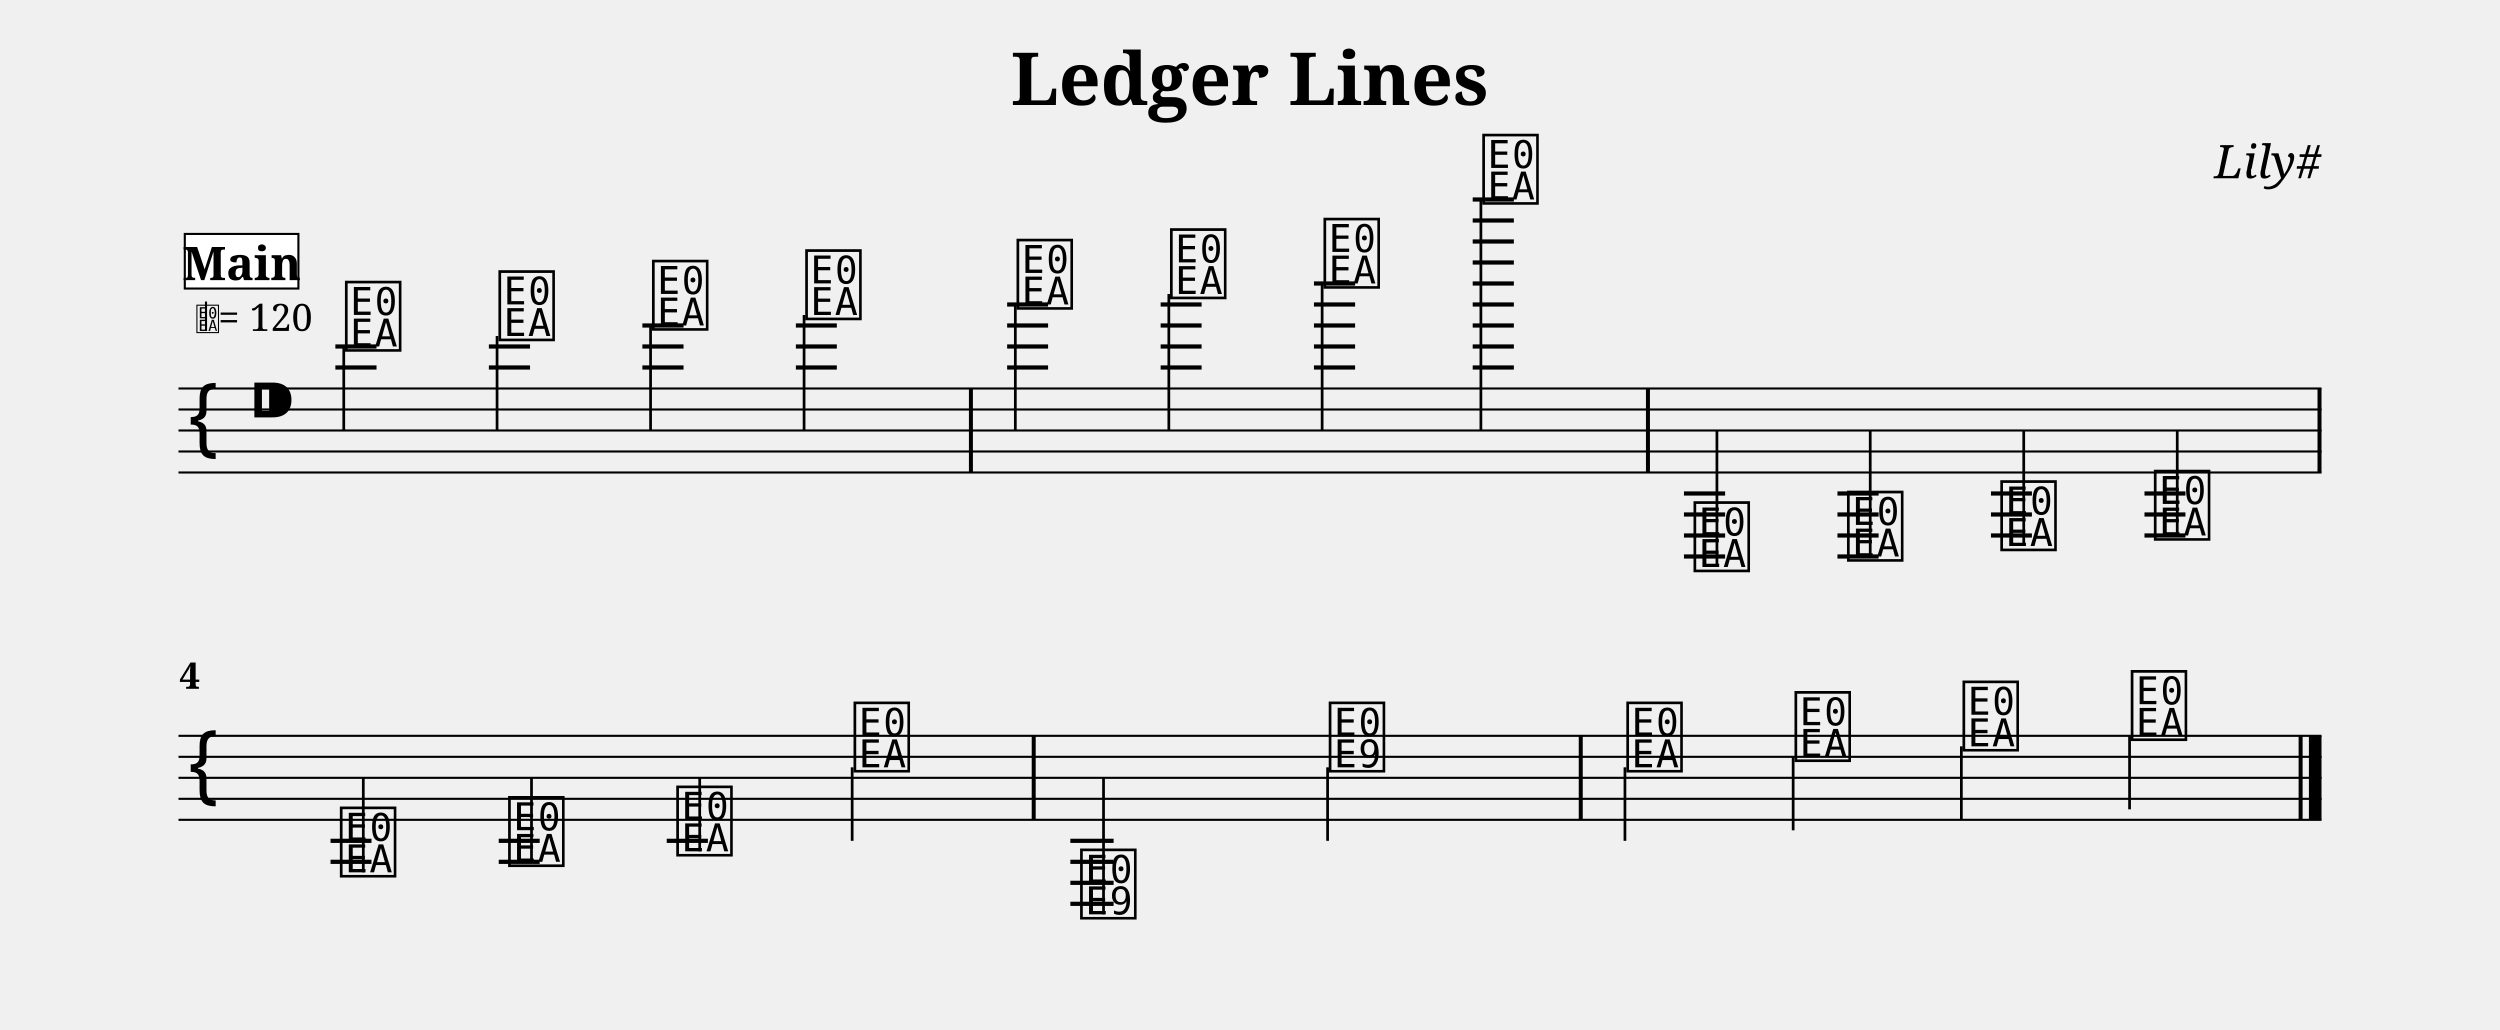
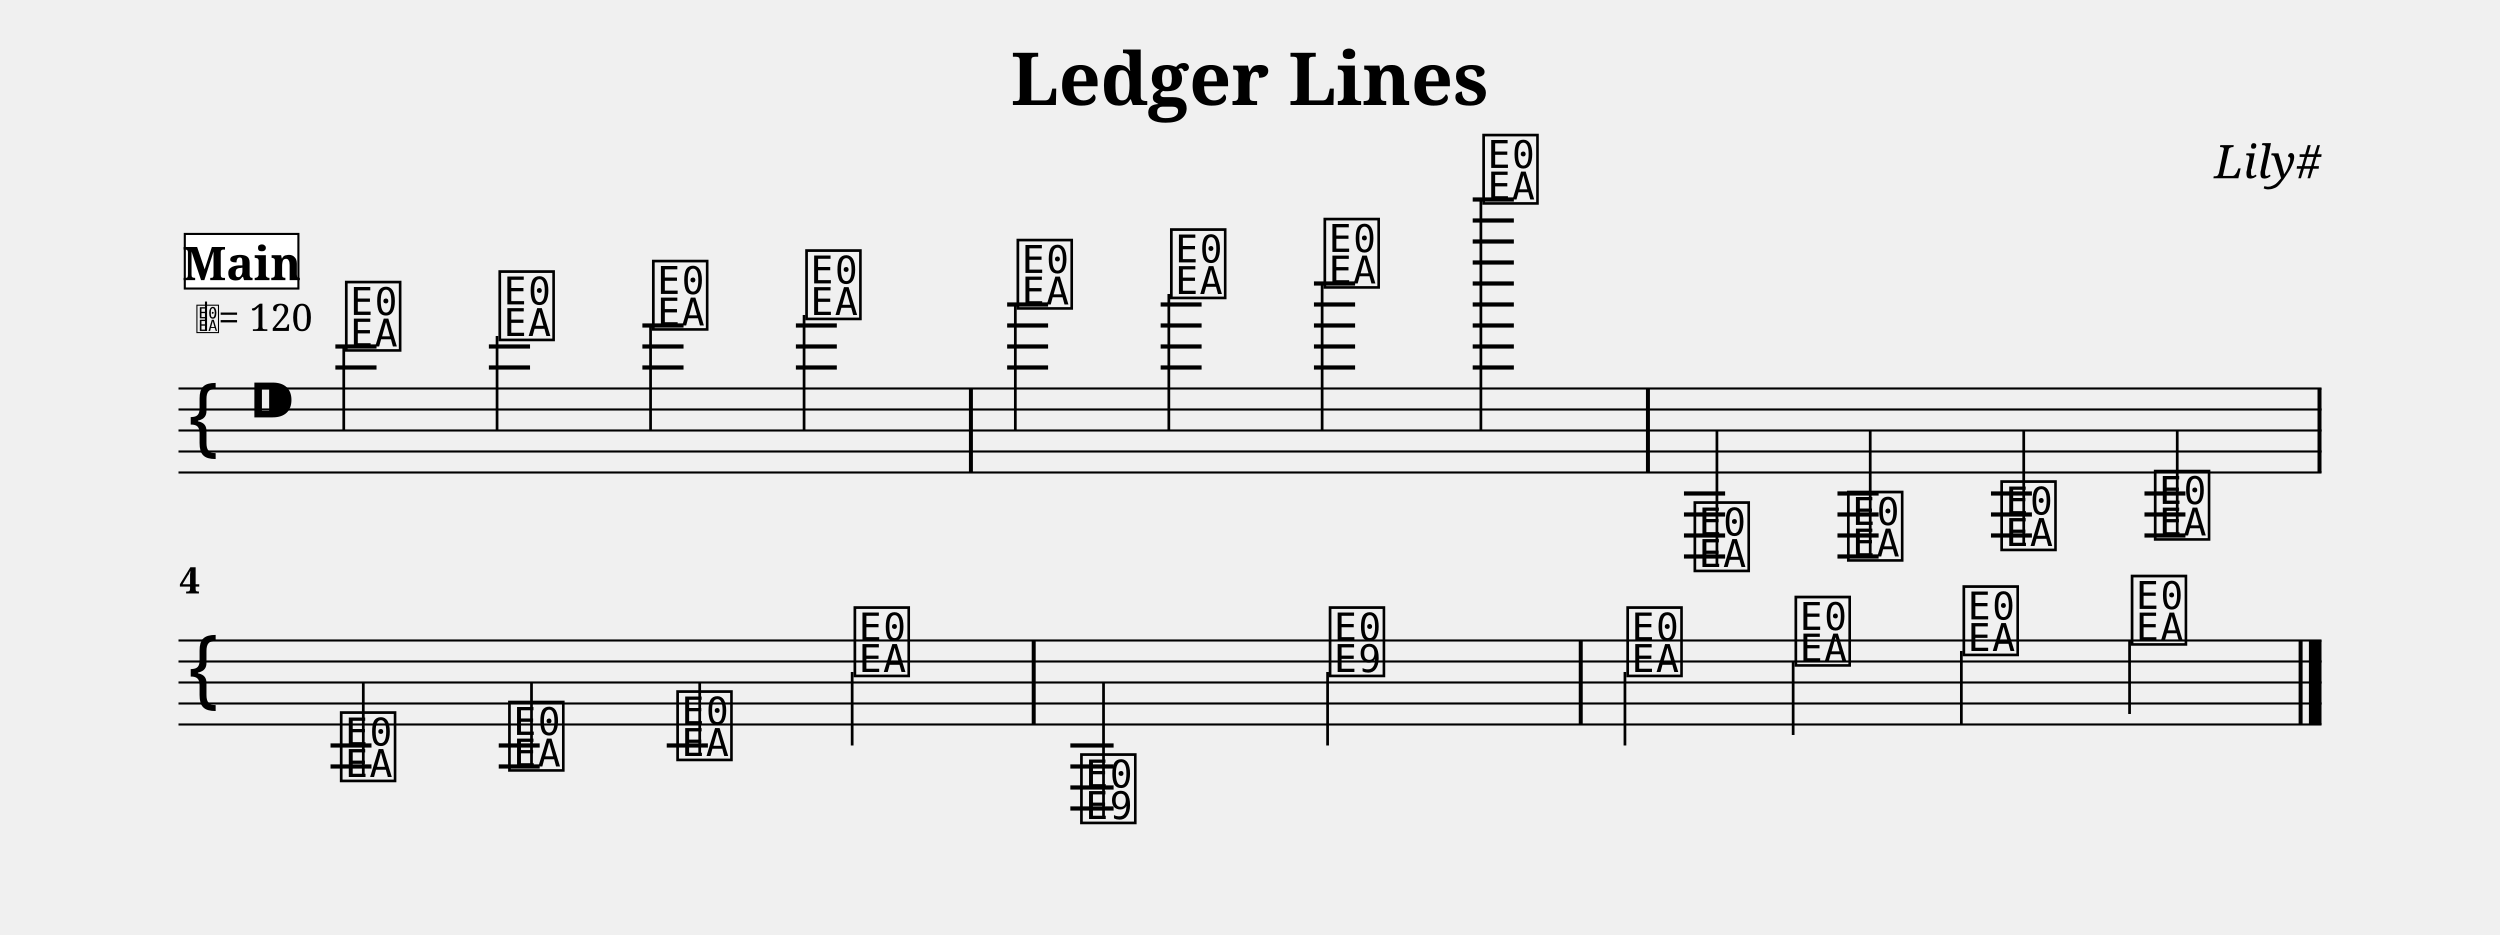
- <svg xmlns="http://www.w3.org/2000/svg" width="1190.5" height="490.4" viewBox="0 0 119.05 49.04">
+ <svg xmlns="http://www.w3.org/2000/svg" width="1190.5" height="445.0" viewBox="0 0 119.05 44.50">
  <style>
  @font-face { font-family: 'Emmentaler'; src: local('Emmentaler'); }
  .music { font-family: 'Emmentaler', serif; }
</style>
  <text x="59.52" y="5.00" font-size="3.49" font-family="serif" font-weight="bold" text-anchor="middle" data-pos="46">Ledger Lines</text>
  <text x="110.55" y="8.49" font-size="2.20" font-family="serif" font-style="italic" text-anchor="end" data-pos="70">Lily#</text>
  <g transform="translate(8.50,0.00) scale(1,1)">
    <line x1="0.00" y1="18.50" x2="102.05" y2="18.50" stroke="#000000" stroke-width="0.100" />
    <line x1="0.00" y1="19.50" x2="102.05" y2="19.50" stroke="#000000" stroke-width="0.100" />
    <line x1="0.00" y1="20.50" x2="102.05" y2="20.50" stroke="#000000" stroke-width="0.100" />
    <line x1="0.00" y1="21.50" x2="102.05" y2="21.50" stroke="#000000" stroke-width="0.100" />
    <line x1="0.00" y1="22.50" x2="102.05" y2="22.50" stroke="#000000" stroke-width="0.100" />
    <text class="music" x="0.30" y="21.50" font-size="4.00"></text>
    <text class="music" x="3.30" y="20.50" font-size="4.00" data-pos="89"></text>
    <line x1="7.47" y1="17.50" x2="9.43" y2="17.50" stroke="#000000" stroke-width="0.200" />
    <line x1="7.47" y1="16.50" x2="9.43" y2="16.50" stroke="#000000" stroke-width="0.200" />
    <line x1="14.78" y1="17.50" x2="16.74" y2="17.50" stroke="#000000" stroke-width="0.200" />
    <line x1="14.78" y1="16.50" x2="16.74" y2="16.50" stroke="#000000" stroke-width="0.200" />
    <line x1="22.09" y1="17.50" x2="24.05" y2="17.50" stroke="#000000" stroke-width="0.200" />
    <line x1="22.09" y1="16.50" x2="24.05" y2="16.50" stroke="#000000" stroke-width="0.200" />
    <line x1="22.09" y1="15.50" x2="24.05" y2="15.50" stroke="#000000" stroke-width="0.200" />
    <line x1="29.40" y1="17.50" x2="31.35" y2="17.50" stroke="#000000" stroke-width="0.200" />
    <line x1="29.40" y1="16.50" x2="31.35" y2="16.50" stroke="#000000" stroke-width="0.200" />
    <line x1="29.40" y1="15.50" x2="31.35" y2="15.50" stroke="#000000" stroke-width="0.200" />
    <line x1="39.46" y1="17.50" x2="41.41" y2="17.50" stroke="#000000" stroke-width="0.200" />
    <line x1="39.46" y1="16.50" x2="41.41" y2="16.50" stroke="#000000" stroke-width="0.200" />
    <line x1="39.46" y1="15.50" x2="41.41" y2="15.50" stroke="#000000" stroke-width="0.200" />
    <line x1="39.46" y1="14.50" x2="41.41" y2="14.50" stroke="#000000" stroke-width="0.200" />
    <line x1="46.77" y1="17.50" x2="48.72" y2="17.50" stroke="#000000" stroke-width="0.200" />
    <line x1="46.77" y1="16.50" x2="48.72" y2="16.50" stroke="#000000" stroke-width="0.200" />
    <line x1="46.77" y1="15.50" x2="48.72" y2="15.50" stroke="#000000" stroke-width="0.200" />
    <line x1="46.77" y1="14.50" x2="48.72" y2="14.50" stroke="#000000" stroke-width="0.200" />
    <line x1="54.07" y1="17.50" x2="56.03" y2="17.50" stroke="#000000" stroke-width="0.200" />
    <line x1="54.07" y1="16.50" x2="56.03" y2="16.50" stroke="#000000" stroke-width="0.200" />
    <line x1="54.07" y1="15.50" x2="56.03" y2="15.50" stroke="#000000" stroke-width="0.200" />
    <line x1="54.07" y1="14.50" x2="56.03" y2="14.50" stroke="#000000" stroke-width="0.200" />
    <line x1="54.07" y1="13.50" x2="56.03" y2="13.50" stroke="#000000" stroke-width="0.200" />
    <line x1="61.63" y1="17.50" x2="63.59" y2="17.50" stroke="#000000" stroke-width="0.200" />
    <line x1="61.63" y1="16.50" x2="63.59" y2="16.50" stroke="#000000" stroke-width="0.200" />
    <line x1="61.63" y1="15.50" x2="63.59" y2="15.50" stroke="#000000" stroke-width="0.200" />
    <line x1="61.63" y1="14.50" x2="63.59" y2="14.50" stroke="#000000" stroke-width="0.200" />
    <line x1="61.63" y1="13.50" x2="63.59" y2="13.50" stroke="#000000" stroke-width="0.200" />
    <line x1="61.63" y1="12.50" x2="63.59" y2="12.50" stroke="#000000" stroke-width="0.200" />
    <line x1="61.63" y1="11.50" x2="63.59" y2="11.50" stroke="#000000" stroke-width="0.200" />
    <line x1="61.63" y1="10.50" x2="63.59" y2="10.50" stroke="#000000" stroke-width="0.200" />
    <line x1="61.63" y1="9.50" x2="63.59" y2="9.50" stroke="#000000" stroke-width="0.200" />
    <line x1="71.69" y1="23.50" x2="73.65" y2="23.50" stroke="#000000" stroke-width="0.200" />
    <line x1="71.69" y1="24.50" x2="73.65" y2="24.50" stroke="#000000" stroke-width="0.200" />
    <line x1="71.69" y1="25.50" x2="73.65" y2="25.50" stroke="#000000" stroke-width="0.200" />
    <line x1="71.69" y1="26.50" x2="73.65" y2="26.50" stroke="#000000" stroke-width="0.200" />
    <line x1="79.00" y1="23.50" x2="80.96" y2="23.50" stroke="#000000" stroke-width="0.200" />
    <line x1="79.00" y1="24.50" x2="80.96" y2="24.50" stroke="#000000" stroke-width="0.200" />
    <line x1="79.00" y1="25.50" x2="80.96" y2="25.50" stroke="#000000" stroke-width="0.200" />
    <line x1="79.00" y1="26.50" x2="80.96" y2="26.50" stroke="#000000" stroke-width="0.200" />
    <line x1="86.31" y1="23.50" x2="88.26" y2="23.50" stroke="#000000" stroke-width="0.200" />
    <line x1="86.31" y1="24.50" x2="88.26" y2="24.50" stroke="#000000" stroke-width="0.200" />
    <line x1="86.31" y1="25.50" x2="88.26" y2="25.50" stroke="#000000" stroke-width="0.200" />
    <line x1="93.62" y1="23.50" x2="95.57" y2="23.50" stroke="#000000" stroke-width="0.200" />
    <line x1="93.62" y1="24.50" x2="95.57" y2="24.50" stroke="#000000" stroke-width="0.200" />
    <line x1="93.62" y1="25.50" x2="95.57" y2="25.50" stroke="#000000" stroke-width="0.200" />
    <text class="music" x="7.80" y="16.50" font-size="4.00" data-pos="143"></text>
    <line x1="7.87" y1="16.50" x2="7.87" y2="20.50" stroke="#000000" stroke-width="0.130" />
    <text class="music" x="15.11" y="16.00" font-size="4.00" data-pos="178"></text>
    <line x1="15.17" y1="16.00" x2="15.17" y2="20.50" stroke="#000000" stroke-width="0.130" />
    <text class="music" x="22.42" y="15.50" font-size="4.00" data-pos="180"></text>
    <line x1="22.48" y1="15.50" x2="22.48" y2="20.50" stroke="#000000" stroke-width="0.130" />
    <text class="music" x="29.72" y="15.00" font-size="4.00" data-pos="182"></text>
    <line x1="29.79" y1="15.00" x2="29.79" y2="20.50" stroke="#000000" stroke-width="0.130" />
    <text class="music" x="39.78" y="14.50" font-size="4.00" data-pos="186"></text>
    <line x1="39.85" y1="14.50" x2="39.85" y2="20.50" stroke="#000000" stroke-width="0.130" />
    <text class="music" x="47.09" y="14.00" font-size="4.00" data-pos="191"></text>
    <line x1="47.16" y1="14.00" x2="47.16" y2="20.50" stroke="#000000" stroke-width="0.130" />
    <text class="music" x="54.40" y="13.50" font-size="4.00" data-pos="193"></text>
    <line x1="54.46" y1="13.50" x2="54.46" y2="20.50" stroke="#000000" stroke-width="0.130" />
    <text class="music" x="61.96" y="9.50" font-size="4.00" data-pos="195"></text>
    <line x1="62.02" y1="9.50" x2="62.02" y2="20.50" stroke="#000000" stroke-width="0.130" />
    <text class="music" x="72.02" y="27.00" font-size="4.00" data-pos="221"></text>
    <line x1="73.26" y1="27.00" x2="73.26" y2="20.50" stroke="#000000" stroke-width="0.130" />
    <text class="music" x="79.33" y="26.50" font-size="4.00" data-pos="265"></text>
    <line x1="80.56" y1="26.50" x2="80.56" y2="20.50" stroke="#000000" stroke-width="0.130" />
    <text class="music" x="86.63" y="26.00" font-size="4.00" data-pos="267"></text>
    <line x1="87.87" y1="26.00" x2="87.87" y2="20.50" stroke="#000000" stroke-width="0.130" />
    <text class="music" x="93.94" y="25.50" font-size="4.00" data-pos="269"></text>
    <line x1="95.18" y1="25.50" x2="95.18" y2="20.50" stroke="#000000" stroke-width="0.130" />
    <rect x="37.64" y="18.50" width="0.19" height="4.00" fill="#000000" />
    <rect x="69.88" y="18.50" width="0.19" height="4.00" fill="#000000" />
    <rect x="101.86" y="18.50" width="0.19" height="4.00" fill="#000000" />
-     <line x1="0.00" y1="35.04" x2="102.05" y2="35.04" stroke="#000000" stroke-width="0.100" />
-     <line x1="0.00" y1="36.04" x2="102.05" y2="36.04" stroke="#000000" stroke-width="0.100" />
-     <line x1="0.00" y1="37.04" x2="102.05" y2="37.04" stroke="#000000" stroke-width="0.100" />
-     <line x1="0.00" y1="38.04" x2="102.05" y2="38.04" stroke="#000000" stroke-width="0.100" />
-     <line x1="0.00" y1="39.04" x2="102.05" y2="39.04" stroke="#000000" stroke-width="0.100" />
-     <text class="music" x="0.30" y="38.04" font-size="4.00"></text>
-     <line x1="7.24" y1="40.04" x2="9.19" y2="40.04" stroke="#000000" stroke-width="0.200" />
-     <line x1="7.24" y1="41.04" x2="9.19" y2="41.04" stroke="#000000" stroke-width="0.200" />
-     <line x1="15.25" y1="40.04" x2="17.20" y2="40.04" stroke="#000000" stroke-width="0.200" />
-     <line x1="15.25" y1="41.04" x2="17.20" y2="41.04" stroke="#000000" stroke-width="0.200" />
-     <line x1="23.25" y1="40.04" x2="25.21" y2="40.04" stroke="#000000" stroke-width="0.200" />
-     <line x1="42.47" y1="40.04" x2="44.53" y2="40.04" stroke="#000000" stroke-width="0.200" />
-     <line x1="42.47" y1="41.04" x2="44.53" y2="41.04" stroke="#000000" stroke-width="0.200" />
-     <line x1="42.47" y1="42.04" x2="44.53" y2="42.04" stroke="#000000" stroke-width="0.200" />
-     <line x1="42.47" y1="43.04" x2="44.53" y2="43.04" stroke="#000000" stroke-width="0.200" />
-     <text class="music" x="7.56" y="41.54" font-size="4.00" data-pos="273"></text>
-     <line x1="8.80" y1="41.54" x2="8.80" y2="37.04" stroke="#000000" stroke-width="0.130" />
-     <text class="music" x="15.57" y="41.04" font-size="4.00" data-pos="278"></text>
-     <line x1="16.81" y1="41.04" x2="16.81" y2="37.04" stroke="#000000" stroke-width="0.130" />
-     <text class="music" x="23.58" y="40.54" font-size="4.00" data-pos="280"></text>
-     <line x1="24.82" y1="40.54" x2="24.82" y2="37.04" stroke="#000000" stroke-width="0.130" />
-     <text class="music" x="32.02" y="36.54" font-size="4.00" data-pos="282"></text>
-     <line x1="32.08" y1="36.54" x2="32.08" y2="40.04" stroke="#000000" stroke-width="0.130" />
-     <text class="music" x="42.81" y="43.54" font-size="4.00" data-pos="307"></text>
-     <line x1="44.05" y1="43.54" x2="44.05" y2="37.04" stroke="#000000" stroke-width="0.130" />
-     <text class="music" x="54.65" y="36.54" font-size="4.00" data-pos="337"></text>
-     <line x1="54.72" y1="36.54" x2="54.72" y2="40.04" stroke="#000000" stroke-width="0.130" />
-     <text class="music" x="68.82" y="36.54" font-size="4.00" data-pos="344"></text>
-     <line x1="68.88" y1="36.54" x2="68.88" y2="40.04" stroke="#000000" stroke-width="0.130" />
-     <text class="music" x="76.83" y="36.04" font-size="4.00" data-pos="349"></text>
-     <line x1="76.89" y1="36.04" x2="76.89" y2="39.54" stroke="#000000" stroke-width="0.130" />
-     <text class="music" x="84.83" y="35.54" font-size="4.00" data-pos="351"></text>
-     <line x1="84.90" y1="35.54" x2="84.90" y2="39.04" stroke="#000000" stroke-width="0.130" />
-     <text class="music" x="92.84" y="35.04" font-size="4.00" data-pos="353"></text>
-     <line x1="92.91" y1="35.04" x2="92.91" y2="38.54" stroke="#000000" stroke-width="0.130" />
-     <rect x="40.63" y="35.04" width="0.19" height="4.00" fill="#000000" />
-     <rect x="66.68" y="35.04" width="0.19" height="4.00" fill="#000000" />
-     <rect x="100.96" y="35.04" width="0.19" height="4.00" fill="#000000" />
-     <rect x="101.45" y="35.04" width="0.60" height="4.00" fill="#000000" />
-     <text x="0.05" y="32.80" font-size="1.75" font-family="serif" font-weight="bold" fill="#000000">4</text>
+     <line x1="0.00" y1="30.50" x2="102.05" y2="30.50" stroke="#000000" stroke-width="0.100" />
+     <line x1="0.00" y1="31.50" x2="102.05" y2="31.50" stroke="#000000" stroke-width="0.100" />
+     <line x1="0.00" y1="32.50" x2="102.05" y2="32.50" stroke="#000000" stroke-width="0.100" />
+     <line x1="0.00" y1="33.50" x2="102.05" y2="33.50" stroke="#000000" stroke-width="0.100" />
+     <line x1="0.00" y1="34.50" x2="102.05" y2="34.50" stroke="#000000" stroke-width="0.100" />
+     <text class="music" x="0.30" y="33.50" font-size="4.00"></text>
+     <line x1="7.24" y1="35.50" x2="9.19" y2="35.50" stroke="#000000" stroke-width="0.200" />
+     <line x1="7.24" y1="36.50" x2="9.19" y2="36.50" stroke="#000000" stroke-width="0.200" />
+     <line x1="15.25" y1="35.50" x2="17.20" y2="35.50" stroke="#000000" stroke-width="0.200" />
+     <line x1="15.25" y1="36.50" x2="17.20" y2="36.50" stroke="#000000" stroke-width="0.200" />
+     <line x1="23.25" y1="35.50" x2="25.21" y2="35.50" stroke="#000000" stroke-width="0.200" />
+     <line x1="42.47" y1="35.50" x2="44.53" y2="35.50" stroke="#000000" stroke-width="0.200" />
+     <line x1="42.47" y1="36.50" x2="44.53" y2="36.50" stroke="#000000" stroke-width="0.200" />
+     <line x1="42.47" y1="37.50" x2="44.53" y2="37.50" stroke="#000000" stroke-width="0.200" />
+     <line x1="42.47" y1="38.50" x2="44.53" y2="38.50" stroke="#000000" stroke-width="0.200" />
+     <text class="music" x="7.56" y="37.00" font-size="4.00" data-pos="273"></text>
+     <line x1="8.80" y1="37.00" x2="8.80" y2="32.50" stroke="#000000" stroke-width="0.130" />
+     <text class="music" x="15.57" y="36.50" font-size="4.00" data-pos="278"></text>
+     <line x1="16.81" y1="36.50" x2="16.81" y2="32.50" stroke="#000000" stroke-width="0.130" />
+     <text class="music" x="23.58" y="36.00" font-size="4.00" data-pos="280"></text>
+     <line x1="24.82" y1="36.00" x2="24.82" y2="32.50" stroke="#000000" stroke-width="0.130" />
+     <text class="music" x="32.02" y="32.00" font-size="4.00" data-pos="282"></text>
+     <line x1="32.08" y1="32.00" x2="32.08" y2="35.50" stroke="#000000" stroke-width="0.130" />
+     <text class="music" x="42.81" y="39.00" font-size="4.00" data-pos="307"></text>
+     <line x1="44.05" y1="39.00" x2="44.05" y2="32.50" stroke="#000000" stroke-width="0.130" />
+     <text class="music" x="54.65" y="32.00" font-size="4.00" data-pos="337"></text>
+     <line x1="54.72" y1="32.00" x2="54.72" y2="35.50" stroke="#000000" stroke-width="0.130" />
+     <text class="music" x="68.82" y="32.00" font-size="4.00" data-pos="344"></text>
+     <line x1="68.88" y1="32.00" x2="68.88" y2="35.50" stroke="#000000" stroke-width="0.130" />
+     <text class="music" x="76.83" y="31.50" font-size="4.00" data-pos="349"></text>
+     <line x1="76.89" y1="31.50" x2="76.89" y2="35.00" stroke="#000000" stroke-width="0.130" />
+     <text class="music" x="84.83" y="31.00" font-size="4.00" data-pos="351"></text>
+     <line x1="84.90" y1="31.00" x2="84.90" y2="34.50" stroke="#000000" stroke-width="0.130" />
+     <text class="music" x="92.84" y="30.50" font-size="4.00" data-pos="353"></text>
+     <line x1="92.91" y1="30.50" x2="92.91" y2="34.00" stroke="#000000" stroke-width="0.130" />
+     <rect x="40.63" y="30.50" width="0.19" height="4.00" fill="#000000" />
+     <rect x="66.68" y="30.50" width="0.19" height="4.00" fill="#000000" />
+     <rect x="100.96" y="30.50" width="0.19" height="4.00" fill="#000000" />
+     <rect x="101.45" y="30.50" width="0.60" height="4.00" fill="#000000" />
+     <text x="0.05" y="28.26" font-size="1.75" font-family="serif" font-weight="bold" fill="#000000">4</text>
    <text class="music" x="0.80" y="15.76" font-size="1.60" data-pos="0"></text>
    <line x1="1.31" y1="15.76" x2="1.31" y2="14.36" stroke="#000000" stroke-width="0.100" data-pos="0" />
    <text x="1.90" y="15.76" font-size="1.80" font-family="serif" fill="#000000" data-pos="0">= 120</text>
    <rect x="0.30" y="11.14" width="5.41" height="2.60" fill="#FFFFFF" stroke="#000000" stroke-width="0.100" data-pos="360" />
    <text x="3.01" y="13.34" font-size="2.20" font-family="serif" font-weight="bold" text-anchor="middle" fill="#000000" data-pos="360">Main</text>
  </g>
</svg>
